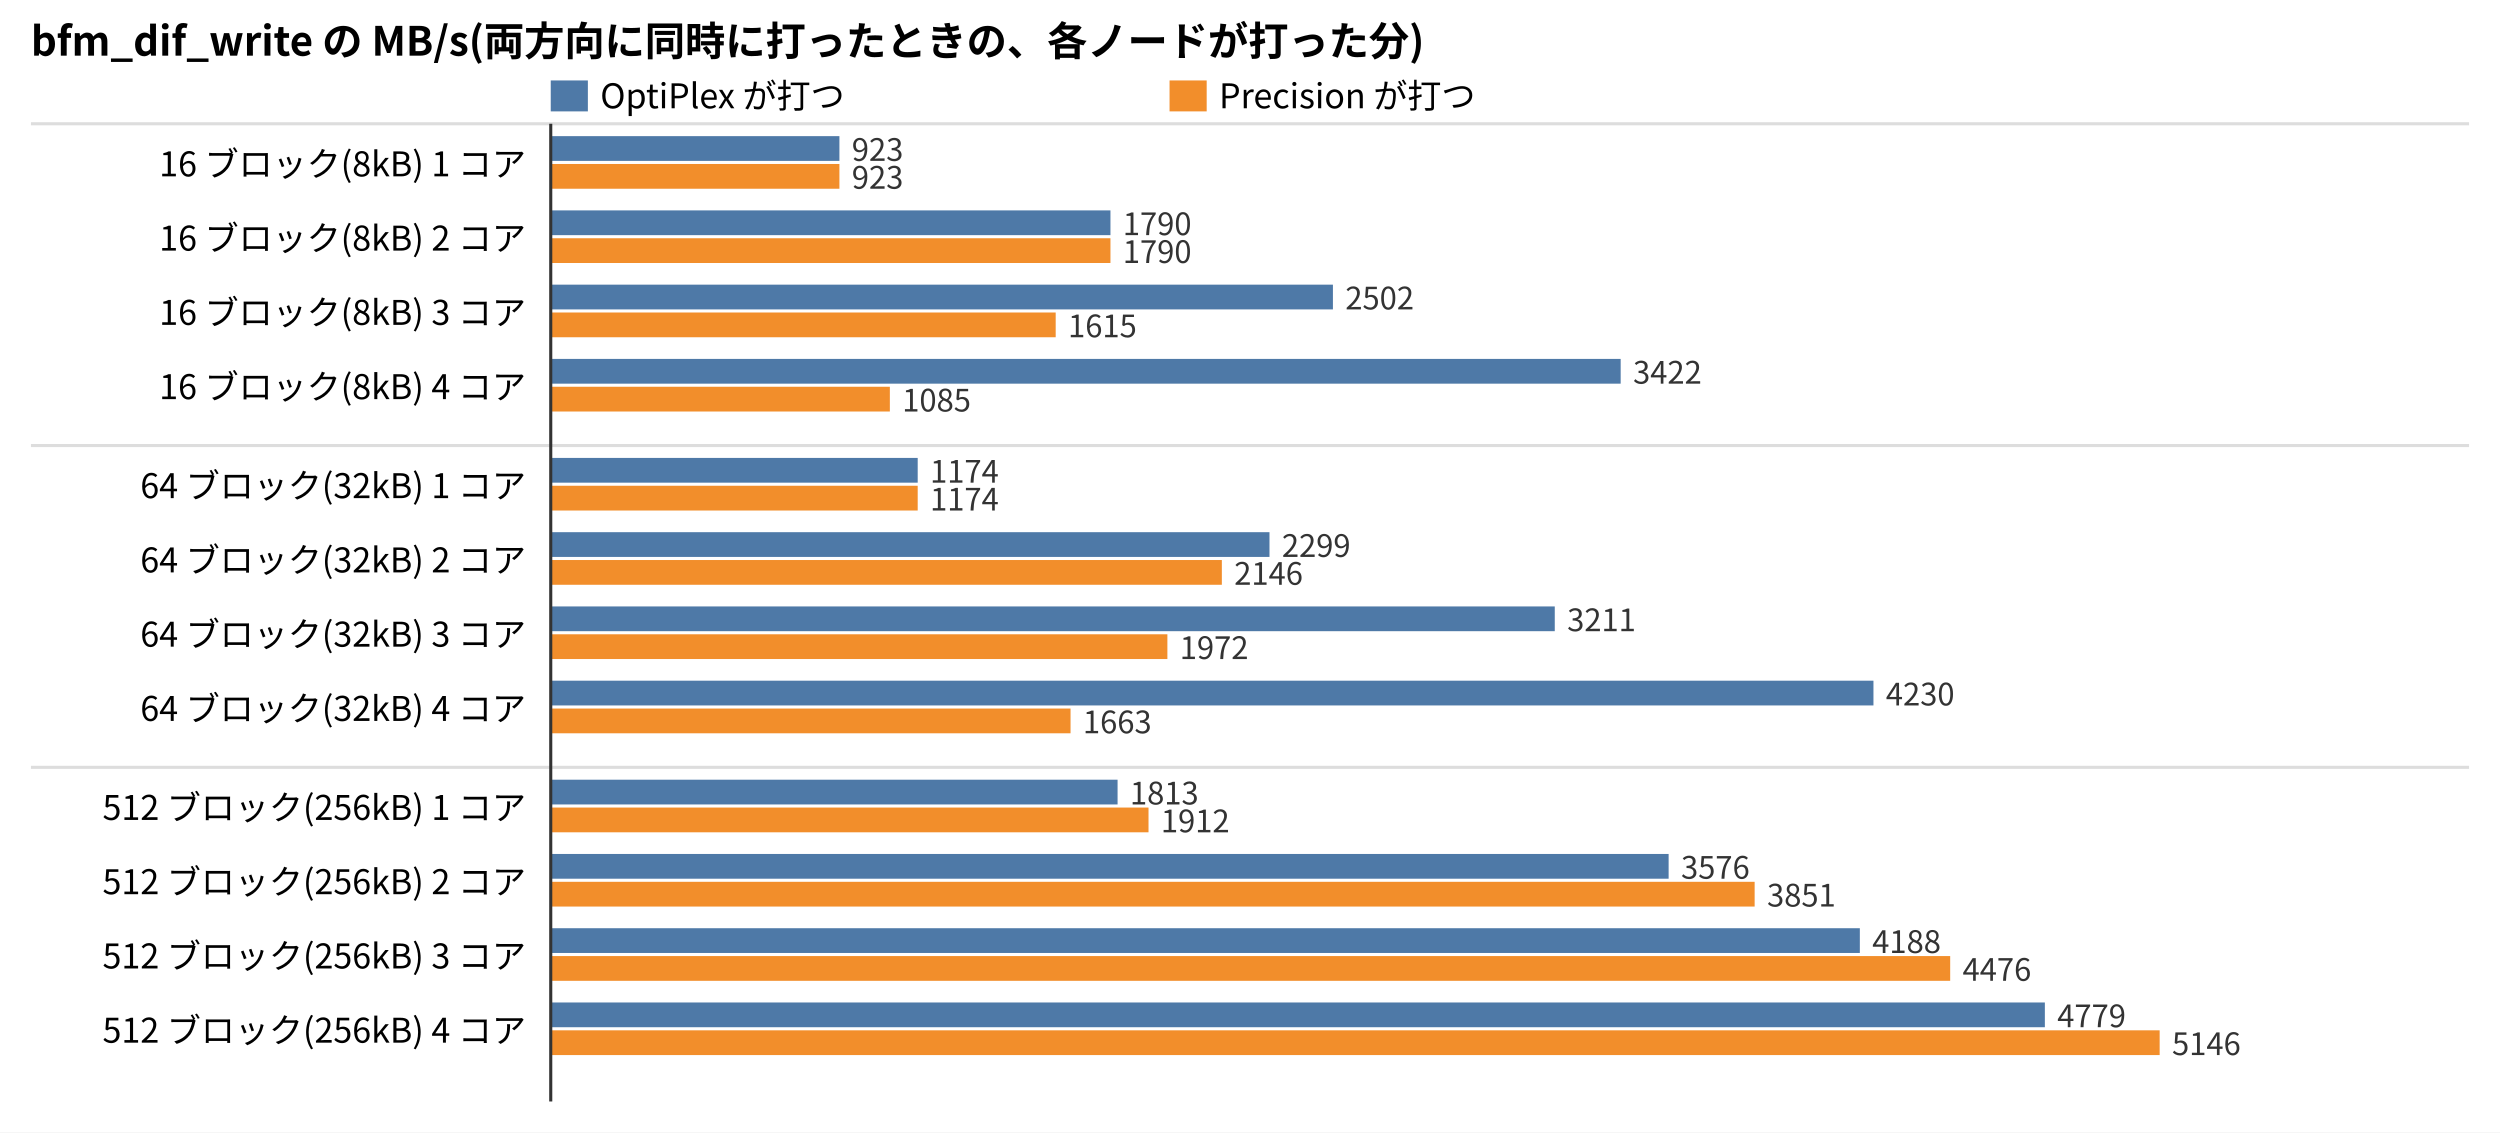
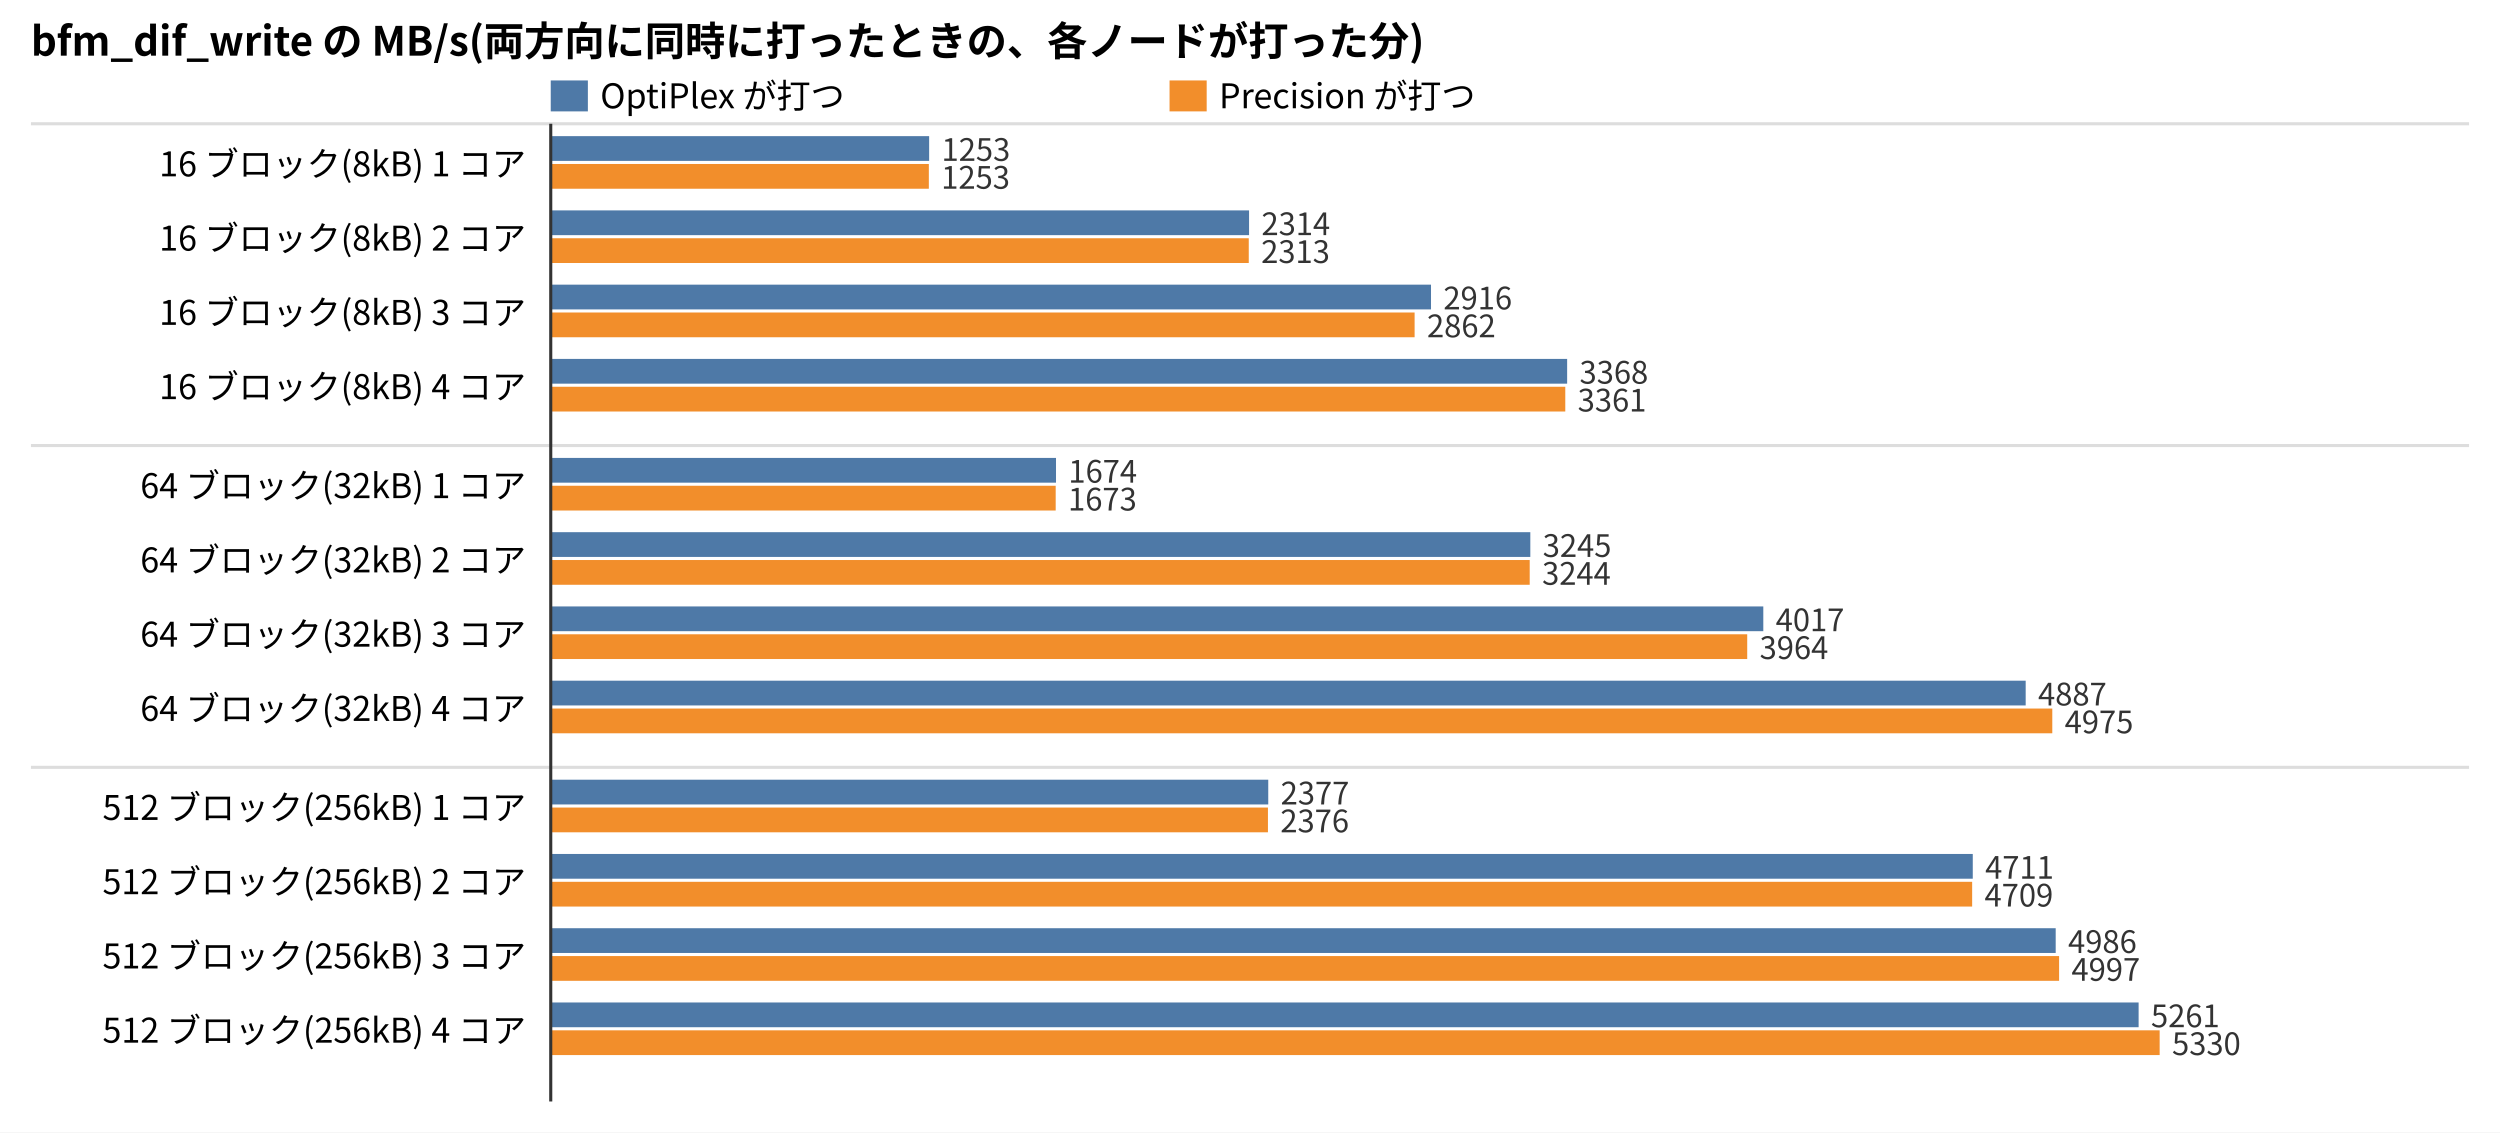
<svg xmlns="http://www.w3.org/2000/svg" version="1.1" width="808" height="366" viewBox="0 0 808 366" font-family="Noto Sans CJK JP, Meiryo, sans-serif">
  <rect x="0" y="0" width="808" height="366" fill="#ffffff" />
  <text x="10" y="18" font-size="13" font-weight="bold">bfm_dif_write の MB/s(両方向に同時に打ったときの、各ノードが打った分)</text>
  <rect x="178" y="26" width="12" height="10" fill="#4e79a7" />
  <text x="194" y="35" font-size="11">OptiPlex が打つ</text>
  <rect x="378" y="26" width="12" height="10" fill="#f28e2b" />
  <text x="394" y="35" font-size="11">Precision が打つ</text>
  <line x1="10" y1="40" x2="798" y2="40" stroke="#dddddd" />
  <text x="170" y="57" font-size="11" text-anchor="end">16 ブロック(8kB) 1 コア</text>
-   <rect x="178" y="44" width="93.3" height="8" fill="#4e79a7" />
-   <text x="275.3" y="52" font-size="10" fill="#333333">923</text>
-   <rect x="178" y="53" width="93.3" height="8" fill="#f28e2b" />
-   <text x="275.3" y="61" font-size="10" fill="#333333">923</text>
+   <rect x="178" y="44" width="122.3" height="8" fill="#4e79a7" />
+   <text x="304.3" y="52" font-size="10" fill="#333333">1253</text>
+   <rect x="178" y="53" width="122.2" height="8" fill="#f28e2b" />
+   <text x="304.2" y="61" font-size="10" fill="#333333">1253</text>
  <text x="170" y="81" font-size="11" text-anchor="end">16 ブロック(8kB) 2 コア</text>
-   <rect x="178" y="68" width="180.9" height="8" fill="#4e79a7" />
-   <text x="362.9" y="76" font-size="10" fill="#333333">1790</text>
-   <rect x="178" y="77" width="180.9" height="8" fill="#f28e2b" />
-   <text x="362.9" y="85" font-size="10" fill="#333333">1790</text>
+   <rect x="178" y="68" width="225.7" height="8" fill="#4e79a7" />
+   <text x="407.7" y="76" font-size="10" fill="#333333">2314</text>
+   <rect x="178" y="77" width="225.6" height="8" fill="#f28e2b" />
+   <text x="407.6" y="85" font-size="10" fill="#333333">2313</text>
  <text x="170" y="105" font-size="11" text-anchor="end">16 ブロック(8kB) 3 コア</text>
-   <rect x="178" y="92" width="252.8" height="8" fill="#4e79a7" />
-   <text x="434.8" y="100" font-size="10" fill="#333333">2502</text>
-   <rect x="178" y="101" width="163.2" height="8" fill="#f28e2b" />
-   <text x="345.2" y="109" font-size="10" fill="#333333">1615</text>
+   <rect x="178" y="92" width="284.5" height="8" fill="#4e79a7" />
+   <text x="466.5" y="100" font-size="10" fill="#333333">2916</text>
+   <rect x="178" y="101" width="279.2" height="8" fill="#f28e2b" />
+   <text x="461.2" y="109" font-size="10" fill="#333333">2862</text>
  <text x="170" y="129" font-size="11" text-anchor="end">16 ブロック(8kB) 4 コア</text>
-   <rect x="178" y="116" width="345.8" height="8" fill="#4e79a7" />
-   <text x="527.8" y="124" font-size="10" fill="#333333">3422</text>
-   <rect x="178" y="125" width="109.6" height="8" fill="#f28e2b" />
-   <text x="291.6" y="133" font-size="10" fill="#333333">1085</text>
+   <rect x="178" y="116" width="328.5" height="8" fill="#4e79a7" />
+   <text x="510.5" y="124" font-size="10" fill="#333333">3368</text>
+   <rect x="178" y="125" width="327.9" height="8" fill="#f28e2b" />
+   <text x="509.9" y="133" font-size="10" fill="#333333">3361</text>
  <line x1="10" y1="144" x2="798" y2="144" stroke="#dddddd" />
  <text x="170" y="161" font-size="11" text-anchor="end">64 ブロック(32kB) 1 コア</text>
-   <rect x="178" y="148" width="118.6" height="8" fill="#4e79a7" />
-   <text x="300.6" y="156" font-size="10" fill="#333333">1174</text>
-   <rect x="178" y="157" width="118.6" height="8" fill="#f28e2b" />
-   <text x="300.6" y="165" font-size="10" fill="#333333">1174</text>
+   <rect x="178" y="148" width="163.3" height="8" fill="#4e79a7" />
+   <text x="345.3" y="156" font-size="10" fill="#333333">1674</text>
+   <rect x="178" y="157" width="163.2" height="8" fill="#f28e2b" />
+   <text x="345.2" y="165" font-size="10" fill="#333333">1673</text>
  <text x="170" y="185" font-size="11" text-anchor="end">64 ブロック(32kB) 2 コア</text>
-   <rect x="178" y="172" width="232.3" height="8" fill="#4e79a7" />
-   <text x="414.3" y="180" font-size="10" fill="#333333">2299</text>
-   <rect x="178" y="181" width="216.9" height="8" fill="#f28e2b" />
-   <text x="398.9" y="189" font-size="10" fill="#333333">2146</text>
+   <rect x="178" y="172" width="316.6" height="8" fill="#4e79a7" />
+   <text x="498.6" y="180" font-size="10" fill="#333333">3245</text>
+   <rect x="178" y="181" width="316.4" height="8" fill="#f28e2b" />
+   <text x="498.4" y="189" font-size="10" fill="#333333">3244</text>
  <text x="170" y="209" font-size="11" text-anchor="end">64 ブロック(32kB) 3 コア</text>
-   <rect x="178" y="196" width="324.5" height="8" fill="#4e79a7" />
-   <text x="506.5" y="204" font-size="10" fill="#333333">3211</text>
-   <rect x="178" y="205" width="199.3" height="8" fill="#f28e2b" />
-   <text x="381.3" y="213" font-size="10" fill="#333333">1972</text>
+   <rect x="178" y="196" width="391.9" height="8" fill="#4e79a7" />
+   <text x="573.9" y="204" font-size="10" fill="#333333">4017</text>
+   <rect x="178" y="205" width="386.7" height="8" fill="#f28e2b" />
+   <text x="568.7" y="213" font-size="10" fill="#333333">3964</text>
  <text x="170" y="233" font-size="11" text-anchor="end">64 ブロック(32kB) 4 コア</text>
-   <rect x="178" y="220" width="427.5" height="8" fill="#4e79a7" />
-   <text x="609.5" y="228" font-size="10" fill="#333333">4230</text>
-   <rect x="178" y="229" width="168.0" height="8" fill="#f28e2b" />
-   <text x="350.0" y="237" font-size="10" fill="#333333">1663</text>
+   <rect x="178" y="220" width="476.7" height="8" fill="#4e79a7" />
+   <text x="658.7" y="228" font-size="10" fill="#333333">4887</text>
+   <rect x="178" y="229" width="485.3" height="8" fill="#f28e2b" />
+   <text x="667.3" y="237" font-size="10" fill="#333333">4975</text>
  <line x1="10" y1="248" x2="798" y2="248" stroke="#dddddd" />
  <text x="170" y="265" font-size="11" text-anchor="end">512 ブロック(256kB) 1 コア</text>
-   <rect x="178" y="252" width="183.2" height="8" fill="#4e79a7" />
-   <text x="365.2" y="260" font-size="10" fill="#333333">1813</text>
-   <rect x="178" y="261" width="193.2" height="8" fill="#f28e2b" />
-   <text x="375.2" y="269" font-size="10" fill="#333333">1912</text>
+   <rect x="178" y="252" width="231.9" height="8" fill="#4e79a7" />
+   <text x="413.9" y="260" font-size="10" fill="#333333">2377</text>
+   <rect x="178" y="261" width="231.8" height="8" fill="#f28e2b" />
+   <text x="413.8" y="269" font-size="10" fill="#333333">2376</text>
  <text x="170" y="289" font-size="11" text-anchor="end">512 ブロック(256kB) 2 コア</text>
-   <rect x="178" y="276" width="361.3" height="8" fill="#4e79a7" />
-   <text x="543.3" y="284" font-size="10" fill="#333333">3576</text>
-   <rect x="178" y="285" width="389.1" height="8" fill="#f28e2b" />
-   <text x="571.1" y="293" font-size="10" fill="#333333">3851</text>
+   <rect x="178" y="276" width="459.6" height="8" fill="#4e79a7" />
+   <text x="641.6" y="284" font-size="10" fill="#333333">4711</text>
+   <rect x="178" y="285" width="459.4" height="8" fill="#f28e2b" />
+   <text x="641.4" y="293" font-size="10" fill="#333333">4709</text>
  <text x="170" y="313" font-size="11" text-anchor="end">512 ブロック(256kB) 3 コア</text>
-   <rect x="178" y="300" width="423.1" height="8" fill="#4e79a7" />
-   <text x="605.1" y="308" font-size="10" fill="#333333">4188</text>
-   <rect x="178" y="309" width="452.3" height="8" fill="#f28e2b" />
-   <text x="634.3" y="317" font-size="10" fill="#333333">4476</text>
+   <rect x="178" y="300" width="486.4" height="8" fill="#4e79a7" />
+   <text x="668.4" y="308" font-size="10" fill="#333333">4986</text>
+   <rect x="178" y="309" width="487.5" height="8" fill="#f28e2b" />
+   <text x="669.5" y="317" font-size="10" fill="#333333">4997</text>
  <text x="170" y="337" font-size="11" text-anchor="end">512 ブロック(256kB) 4 コア</text>
-   <rect x="178" y="324" width="482.9" height="8" fill="#4e79a7" />
-   <text x="664.9" y="332" font-size="10" fill="#333333">4779</text>
+   <rect x="178" y="324" width="513.2" height="8" fill="#4e79a7" />
+   <text x="695.2" y="332" font-size="10" fill="#333333">5261</text>
  <rect x="178" y="333" width="520.0" height="8" fill="#f28e2b" />
-   <text x="702.0" y="341" font-size="10" fill="#333333">5146</text>
+   <text x="702.0" y="341" font-size="10" fill="#333333">5330</text>
  <line x1="178" y1="40" x2="178" y2="356" stroke="#333333" />
</svg>
